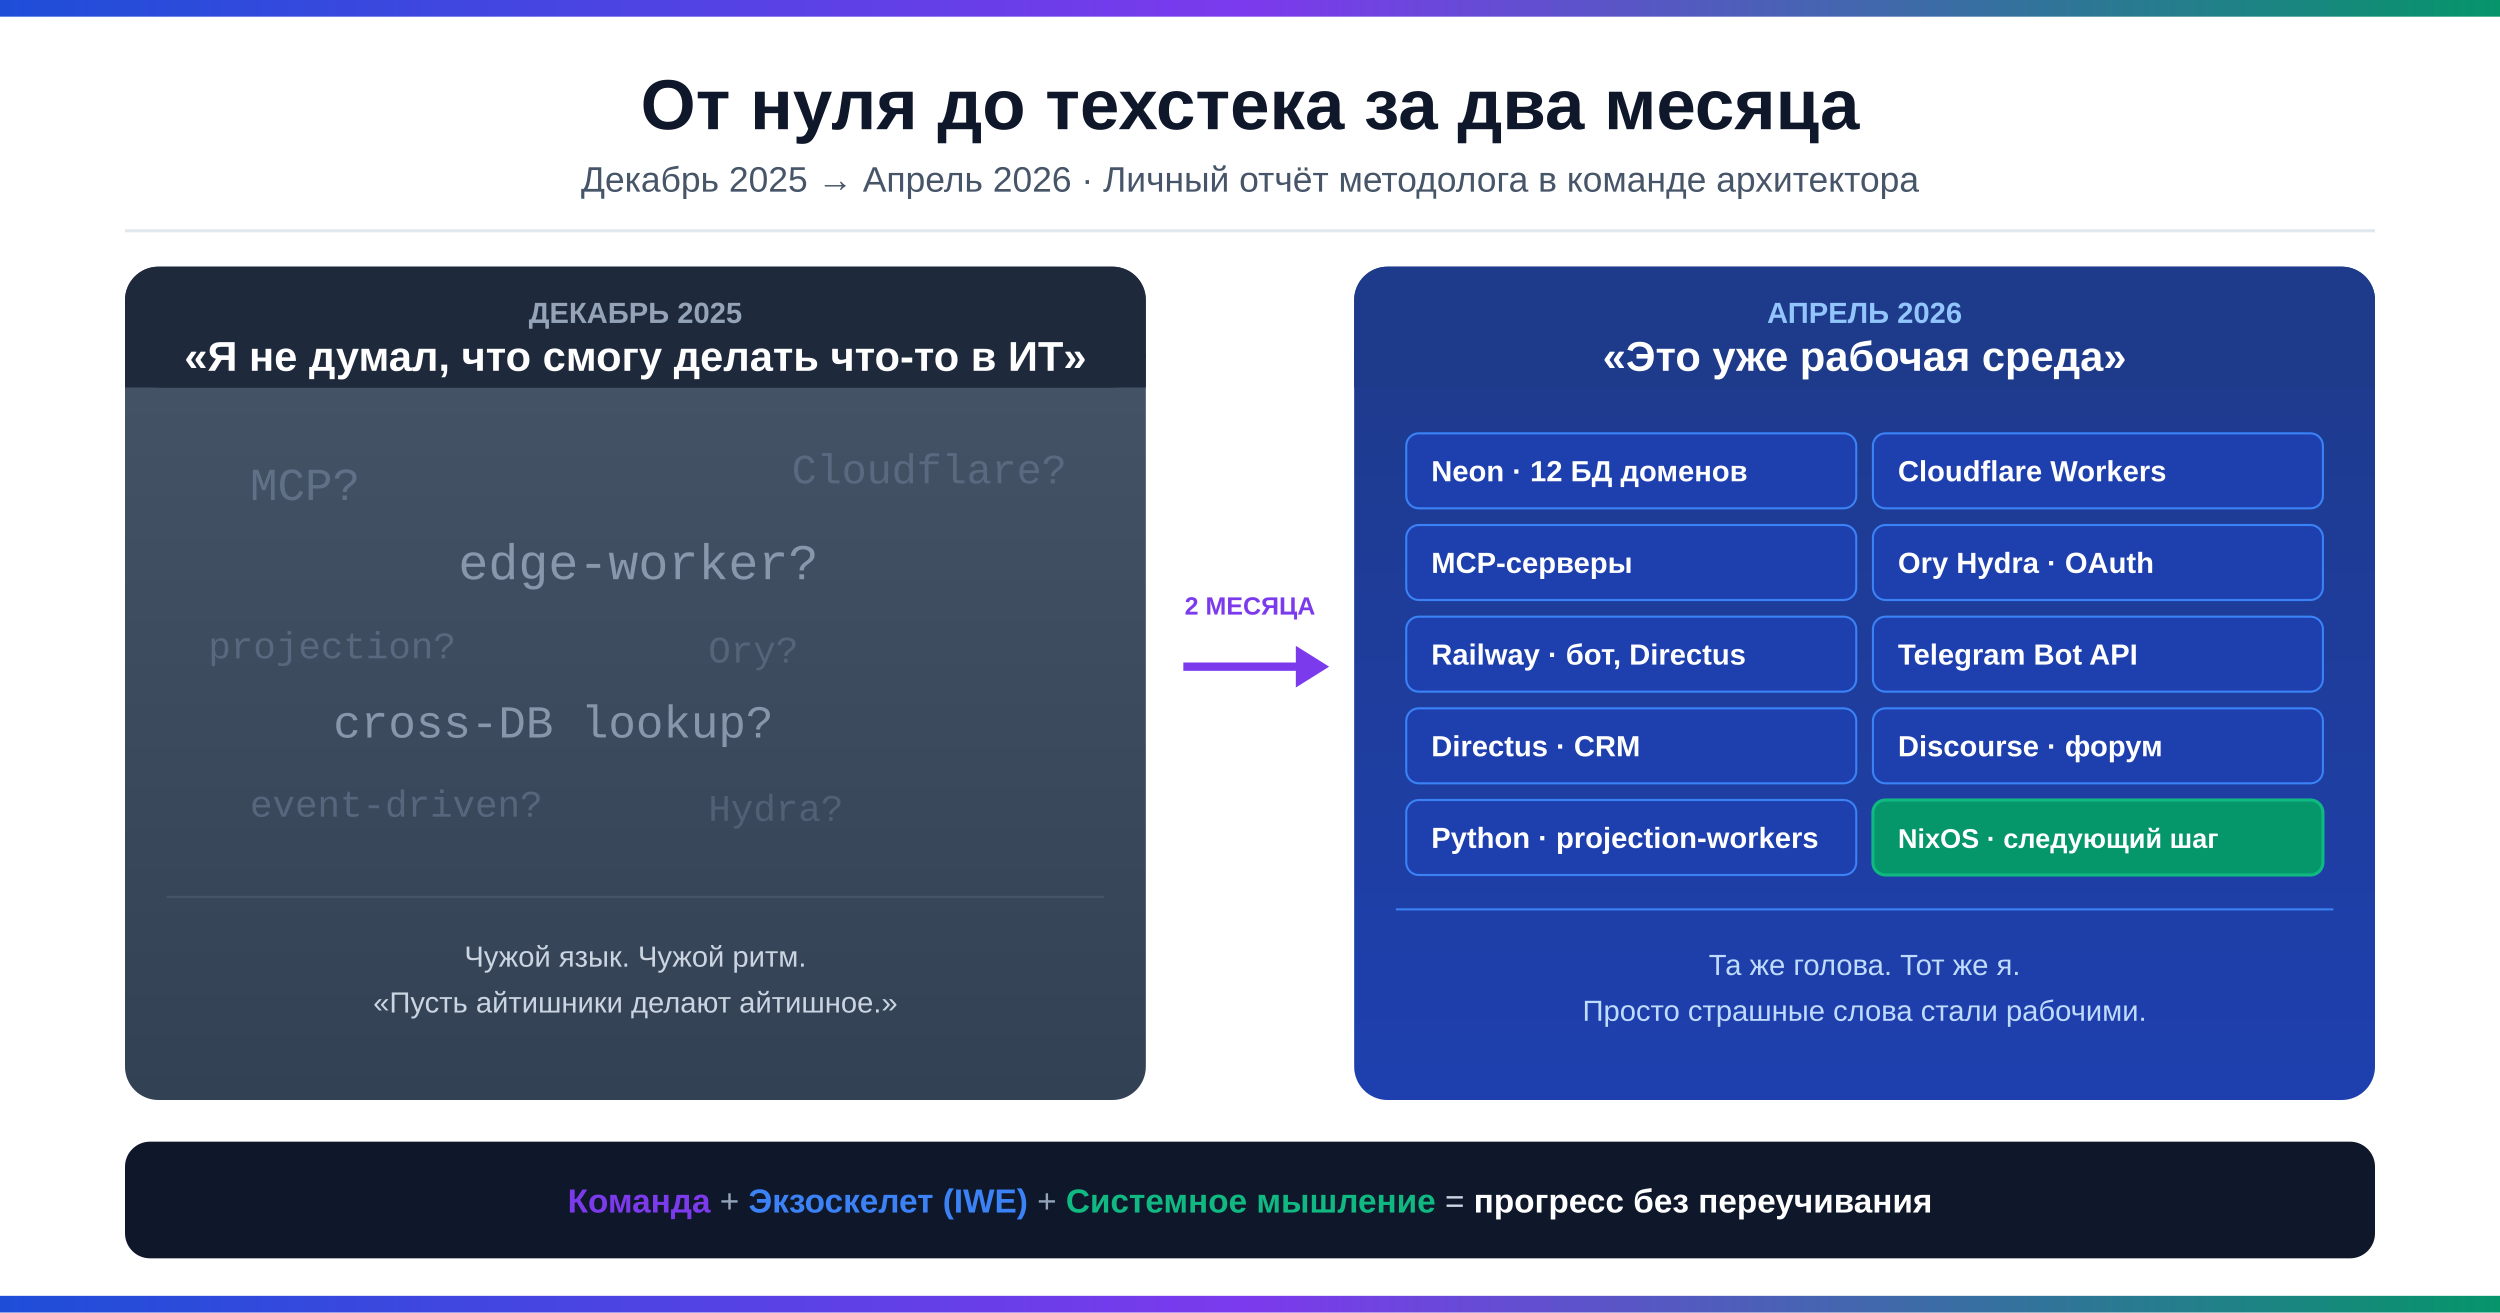
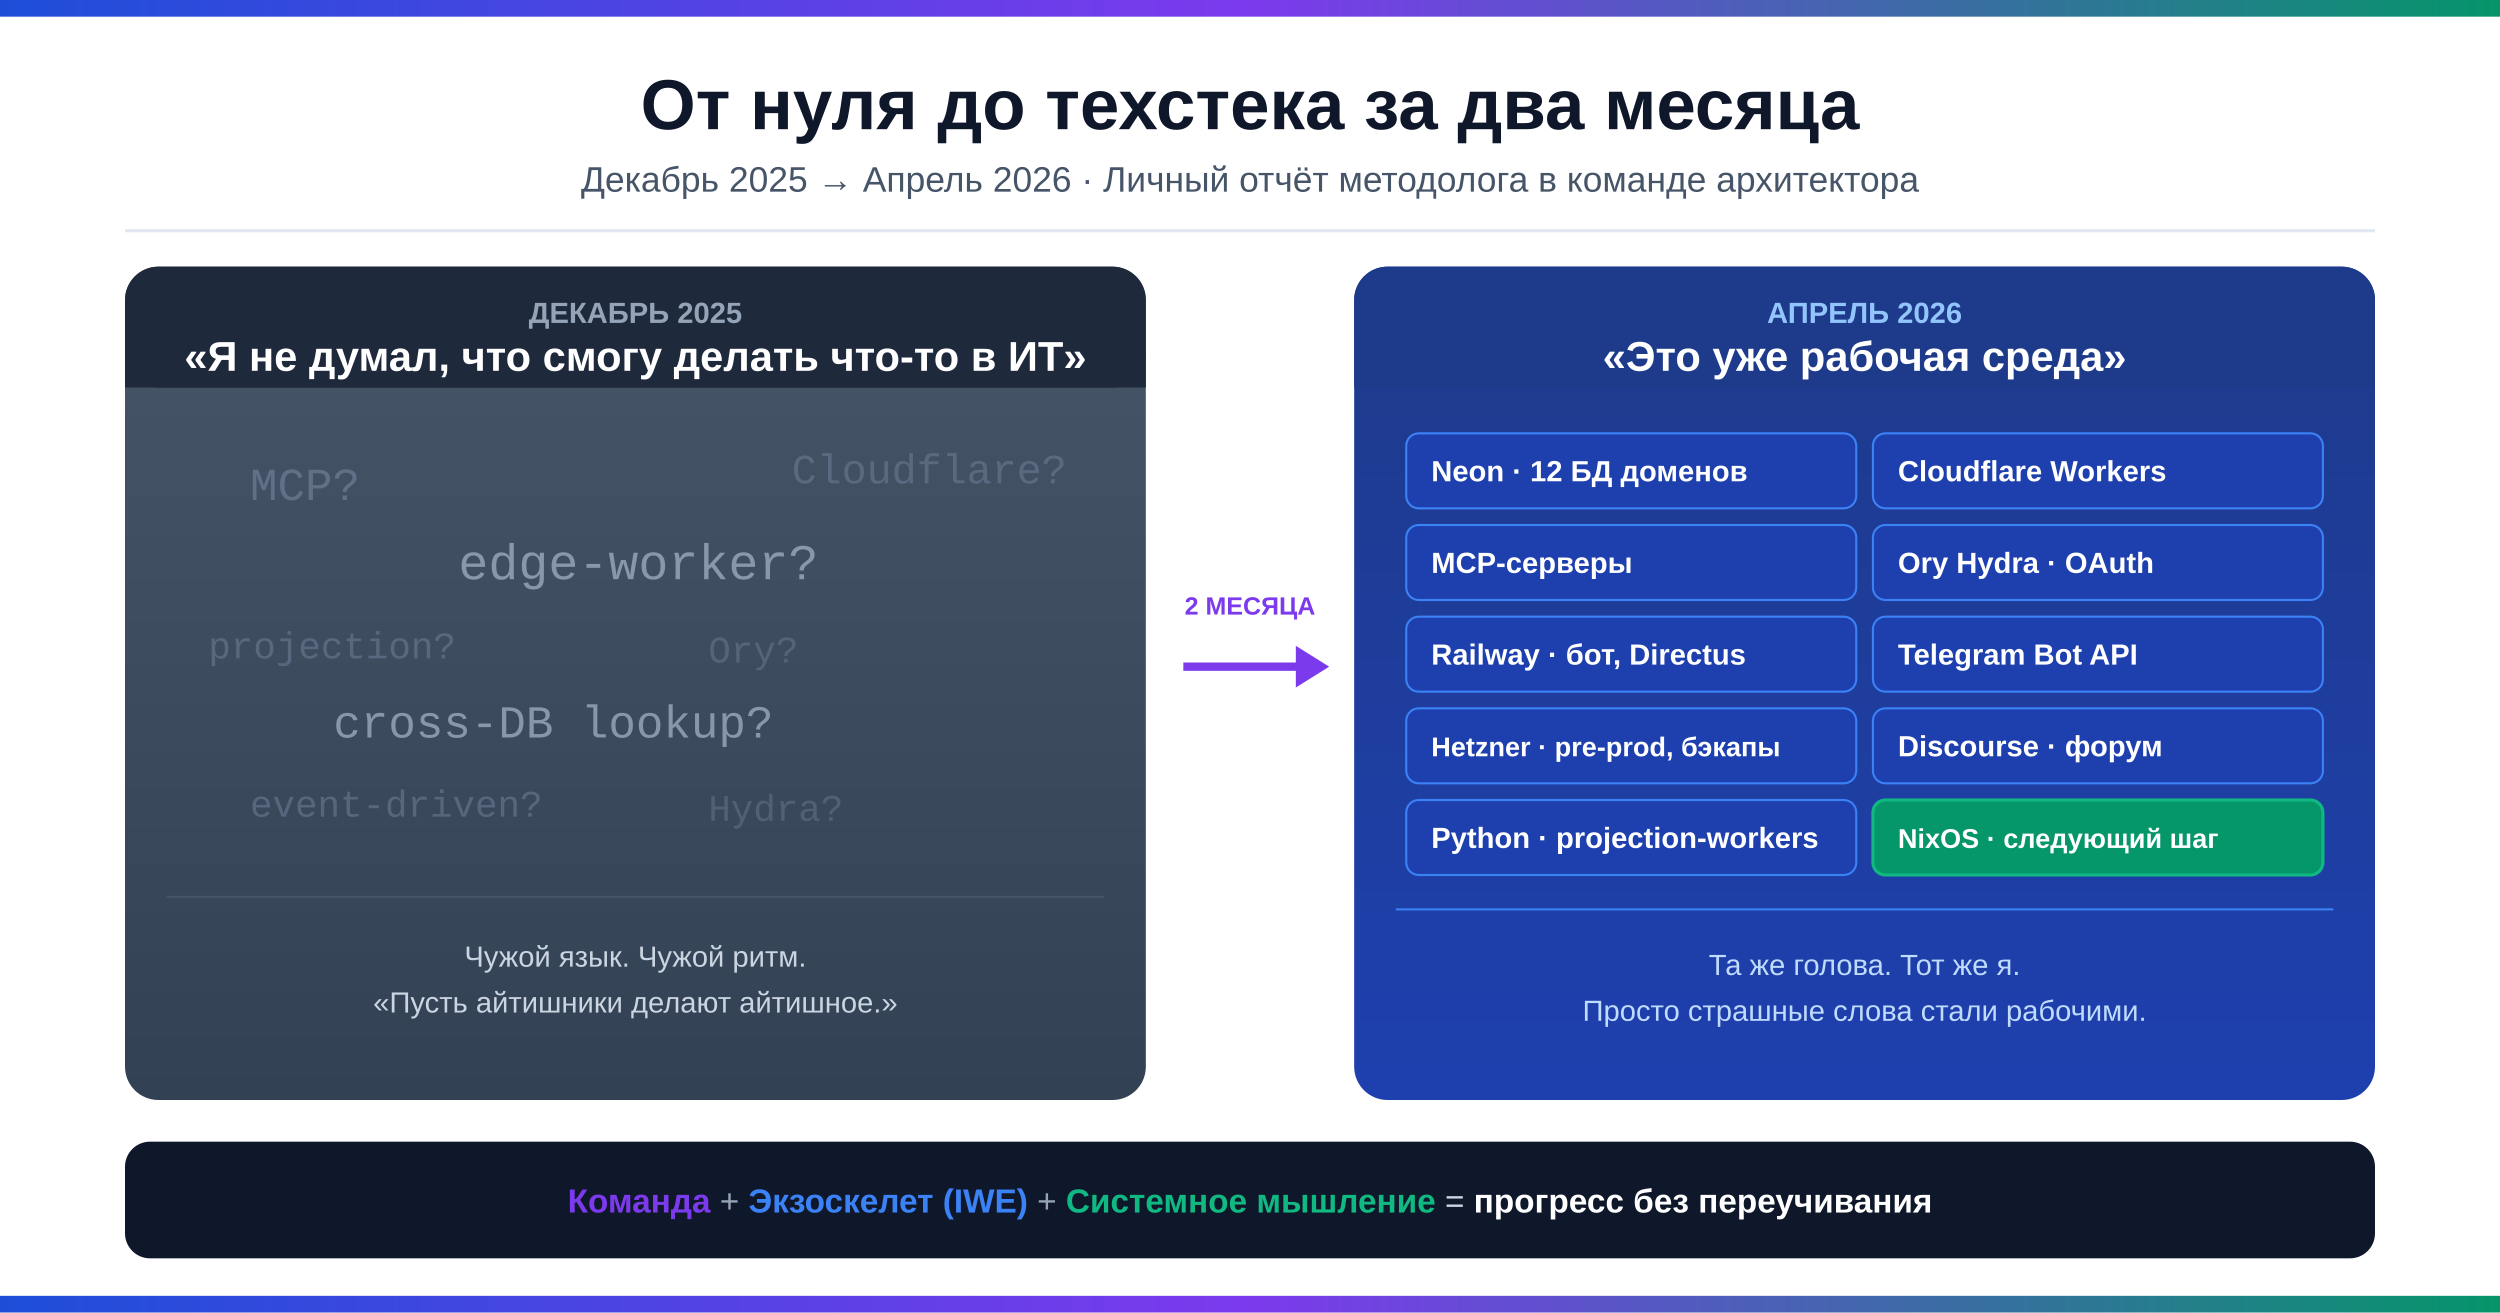
<svg xmlns="http://www.w3.org/2000/svg" viewBox="0 0 1200 630" width="1200" height="630">
  <defs>
    <linearGradient id="topbar" x1="0%" y1="0%" x2="100%" y2="0%">
      <stop offset="0%" style="stop-color:#1d4ed8" />
      <stop offset="50%" style="stop-color:#7c3aed" />
      <stop offset="100%" style="stop-color:#059669" />
    </linearGradient>
    <linearGradient id="leftcard" x1="0%" y1="0%" x2="0%" y2="100%">
      <stop offset="0%" style="stop-color:#475569" />
      <stop offset="100%" style="stop-color:#334155" />
    </linearGradient>
    <linearGradient id="rightcard" x1="0%" y1="0%" x2="0%" y2="100%">
      <stop offset="0%" style="stop-color:#1e3a8a" />
      <stop offset="100%" style="stop-color:#1e40af" />
    </linearGradient>
  </defs>
  <rect width="1200" height="630" fill="#ffffff" />
  <rect x="0" y="0" width="1200" height="8" fill="url(#topbar)" />
  <text x="600" y="62" font-family="'SF Pro Display','Helvetica Neue',Arial,sans-serif" font-size="34" font-weight="bold" fill="#0f172a" text-anchor="middle">От нуля до техстека за два месяца</text>
  <text x="600" y="92" font-family="'SF Pro Display','Helvetica Neue',Arial,sans-serif" font-size="17" fill="#475569" text-anchor="middle">Декабрь 2025 → Апрель 2026 · Личный отчёт методолога в команде архитектора</text>
  <rect x="60" y="110" width="1080" height="1.5" fill="#e2e8f0" />
  <rect x="60" y="128" width="490" height="400" rx="16" fill="url(#leftcard)" />
  <rect x="60" y="128" width="490" height="58" rx="16" fill="#1e293b" />
  <rect x="60" y="170" width="490" height="16" fill="#1e293b" />
  <text x="305" y="155" font-family="'SF Pro Display','Helvetica Neue',Arial,sans-serif" font-size="14" font-weight="bold" fill="#94a3b8" text-anchor="middle">ДЕКАБРЬ 2025</text>
  <text x="305" y="178" font-family="'SF Pro Display','Helvetica Neue',Arial,sans-serif" font-size="20" font-weight="bold" fill="#ffffff" text-anchor="middle">«Я не думал, что смогу делать что-то в ИТ»</text>
  <text x="120" y="240" font-family="'SF Mono','Monaco','Courier New',monospace" font-size="22" fill="#64748b" opacity="0.9">MCP?</text>
  <text x="380" y="232" font-family="'SF Mono','Monaco','Courier New',monospace" font-size="20" fill="#64748b" opacity="0.7">Cloudflare?</text>
  <text x="220" y="278" font-family="'SF Mono','Monaco','Courier New',monospace" font-size="24" fill="#94a3b8" opacity="0.85">edge-worker?</text>
  <text x="100" y="316" font-family="'SF Mono','Monaco','Courier New',monospace" font-size="18" fill="#64748b" opacity="0.7">projection?</text>
  <text x="340" y="318" font-family="'SF Mono','Monaco','Courier New',monospace" font-size="18" fill="#64748b" opacity="0.6">Ory?</text>
  <text x="160" y="354" font-family="'SF Mono','Monaco','Courier New',monospace" font-size="22" fill="#94a3b8" opacity="0.85">cross-DB lookup?</text>
  <text x="120" y="392" font-family="'SF Mono','Monaco','Courier New',monospace" font-size="18" fill="#64748b" opacity="0.7">event-driven?</text>
  <text x="340" y="394" font-family="'SF Mono','Monaco','Courier New',monospace" font-size="18" fill="#64748b" opacity="0.55">Hydra?</text>
  <rect x="80" y="430" width="450" height="1" fill="#475569" />
  <text x="305" y="464" font-family="'SF Pro Display','Helvetica Neue',Arial,sans-serif" font-size="14" fill="#cbd5e1" text-anchor="middle">Чужой язык. Чужой ритм.</text>
  <text x="305" y="486" font-family="'SF Pro Display','Helvetica Neue',Arial,sans-serif" font-size="14" fill="#cbd5e1" text-anchor="middle">«Пусть айтишники делают айтишное.»</text>
  <path d="M 568 320 L 632 320" stroke="#7c3aed" stroke-width="4" fill="none" />
  <path d="M 622 310 L 638 320 L 622 330 Z" fill="#7c3aed" />
  <text x="600" y="295" font-family="'SF Pro Display','Helvetica Neue',Arial,sans-serif" font-size="12" font-weight="bold" fill="#7c3aed" text-anchor="middle">2 МЕСЯЦА</text>
  <rect x="650" y="128" width="490" height="400" rx="16" fill="url(#rightcard)" />
  <rect x="650" y="128" width="490" height="58" rx="16" fill="#1e3a8a" />
  <rect x="650" y="170" width="490" height="16" fill="#1e3a8a" />
  <text x="895" y="155" font-family="'SF Pro Display','Helvetica Neue',Arial,sans-serif" font-size="14" font-weight="bold" fill="#93c5fd" text-anchor="middle">АПРЕЛЬ 2026</text>
  <text x="895" y="178" font-family="'SF Pro Display','Helvetica Neue',Arial,sans-serif" font-size="20" font-weight="bold" fill="#ffffff" text-anchor="middle">«Это уже рабочая среда»</text>
  <rect x="675" y="208" width="216" height="36" rx="6" fill="#1e40af" stroke="#3b82f6" stroke-width="1" />
  <text x="687" y="231" font-family="'SF Pro Display','Helvetica Neue',Arial,sans-serif" font-size="14" font-weight="bold" fill="#ffffff">Neon · 12 БД доменов</text>
  <rect x="899" y="208" width="216" height="36" rx="6" fill="#1e40af" stroke="#3b82f6" stroke-width="1" />
  <text x="911" y="231" font-family="'SF Pro Display','Helvetica Neue',Arial,sans-serif" font-size="14" font-weight="bold" fill="#ffffff">Cloudflare Workers</text>
  <rect x="675" y="252" width="216" height="36" rx="6" fill="#1e40af" stroke="#3b82f6" stroke-width="1" />
  <text x="687" y="275" font-family="'SF Pro Display','Helvetica Neue',Arial,sans-serif" font-size="14" font-weight="bold" fill="#ffffff">MCP-серверы</text>
  <rect x="899" y="252" width="216" height="36" rx="6" fill="#1e40af" stroke="#3b82f6" stroke-width="1" />
  <text x="911" y="275" font-family="'SF Pro Display','Helvetica Neue',Arial,sans-serif" font-size="14" font-weight="bold" fill="#ffffff">Ory Hydra · OAuth</text>
  <rect x="675" y="296" width="216" height="36" rx="6" fill="#1e40af" stroke="#3b82f6" stroke-width="1" />
  <text x="687" y="319" font-family="'SF Pro Display','Helvetica Neue',Arial,sans-serif" font-size="14" font-weight="bold" fill="#ffffff">Railway · бот, Directus</text>
  <rect x="899" y="296" width="216" height="36" rx="6" fill="#1e40af" stroke="#3b82f6" stroke-width="1" />
  <text x="911" y="319" font-family="'SF Pro Display','Helvetica Neue',Arial,sans-serif" font-size="14" font-weight="bold" fill="#ffffff">Telegram Bot API</text>
  <rect x="675" y="340" width="216" height="36" rx="6" fill="#1e40af" stroke="#3b82f6" stroke-width="1" />
-   <text x="687" y="363" font-family="'SF Pro Display','Helvetica Neue',Arial,sans-serif" font-size="14" font-weight="bold" fill="#ffffff">Directus · CRM</text>
+   <text x="687" y="363" font-family="'SF Pro Display','Helvetica Neue',Arial,sans-serif" font-size="13" font-weight="bold" fill="#ffffff">Hetzner · pre-prod, бэкапы</text>
  <rect x="899" y="340" width="216" height="36" rx="6" fill="#1e40af" stroke="#3b82f6" stroke-width="1" />
  <text x="911" y="363" font-family="'SF Pro Display','Helvetica Neue',Arial,sans-serif" font-size="14" font-weight="bold" fill="#ffffff">Discourse · форум</text>
  <rect x="675" y="384" width="216" height="36" rx="6" fill="#1e40af" stroke="#3b82f6" stroke-width="1" />
  <text x="687" y="407" font-family="'SF Pro Display','Helvetica Neue',Arial,sans-serif" font-size="14" font-weight="bold" fill="#ffffff">Python · projection-workers</text>
  <rect x="899" y="384" width="216" height="36" rx="6" fill="#059669" stroke="#10b981" stroke-width="1.5" />
  <text x="911" y="407" font-family="'SF Pro Display','Helvetica Neue',Arial,sans-serif" font-size="13" font-weight="bold" fill="#ffffff">NixOS · следующий шаг</text>
  <rect x="670" y="436" width="450" height="1" fill="#3b82f6" />
  <text x="895" y="468" font-family="'SF Pro Display','Helvetica Neue',Arial,sans-serif" font-size="14" fill="#bfdbfe" text-anchor="middle">Та же голова. Тот же я.</text>
  <text x="895" y="490" font-family="'SF Pro Display','Helvetica Neue',Arial,sans-serif" font-size="14" fill="#bfdbfe" text-anchor="middle">Просто страшные слова стали рабочими.</text>
  <rect x="60" y="548" width="1080" height="56" rx="12" fill="#0f172a" />
  <text x="600" y="582" font-family="'SF Pro Display','Helvetica Neue',Arial,sans-serif" font-size="16" fill="#ffffff" text-anchor="middle">
    <tspan font-weight="bold" fill="#7c3aed">Команда</tspan>
    <tspan fill="#94a3b8">  +  </tspan>
    <tspan font-weight="bold" fill="#3b82f6">Экзоскелет (IWE)</tspan>
    <tspan fill="#94a3b8">  +  </tspan>
    <tspan font-weight="bold" fill="#10b981">Системное мышление</tspan>
    <tspan fill="#cbd5e1">  =  </tspan>
    <tspan font-weight="bold" fill="#ffffff">прогресс без переучивания</tspan>
  </text>
  <rect x="0" y="622" width="1200" height="8" fill="url(#topbar)" />
</svg>
